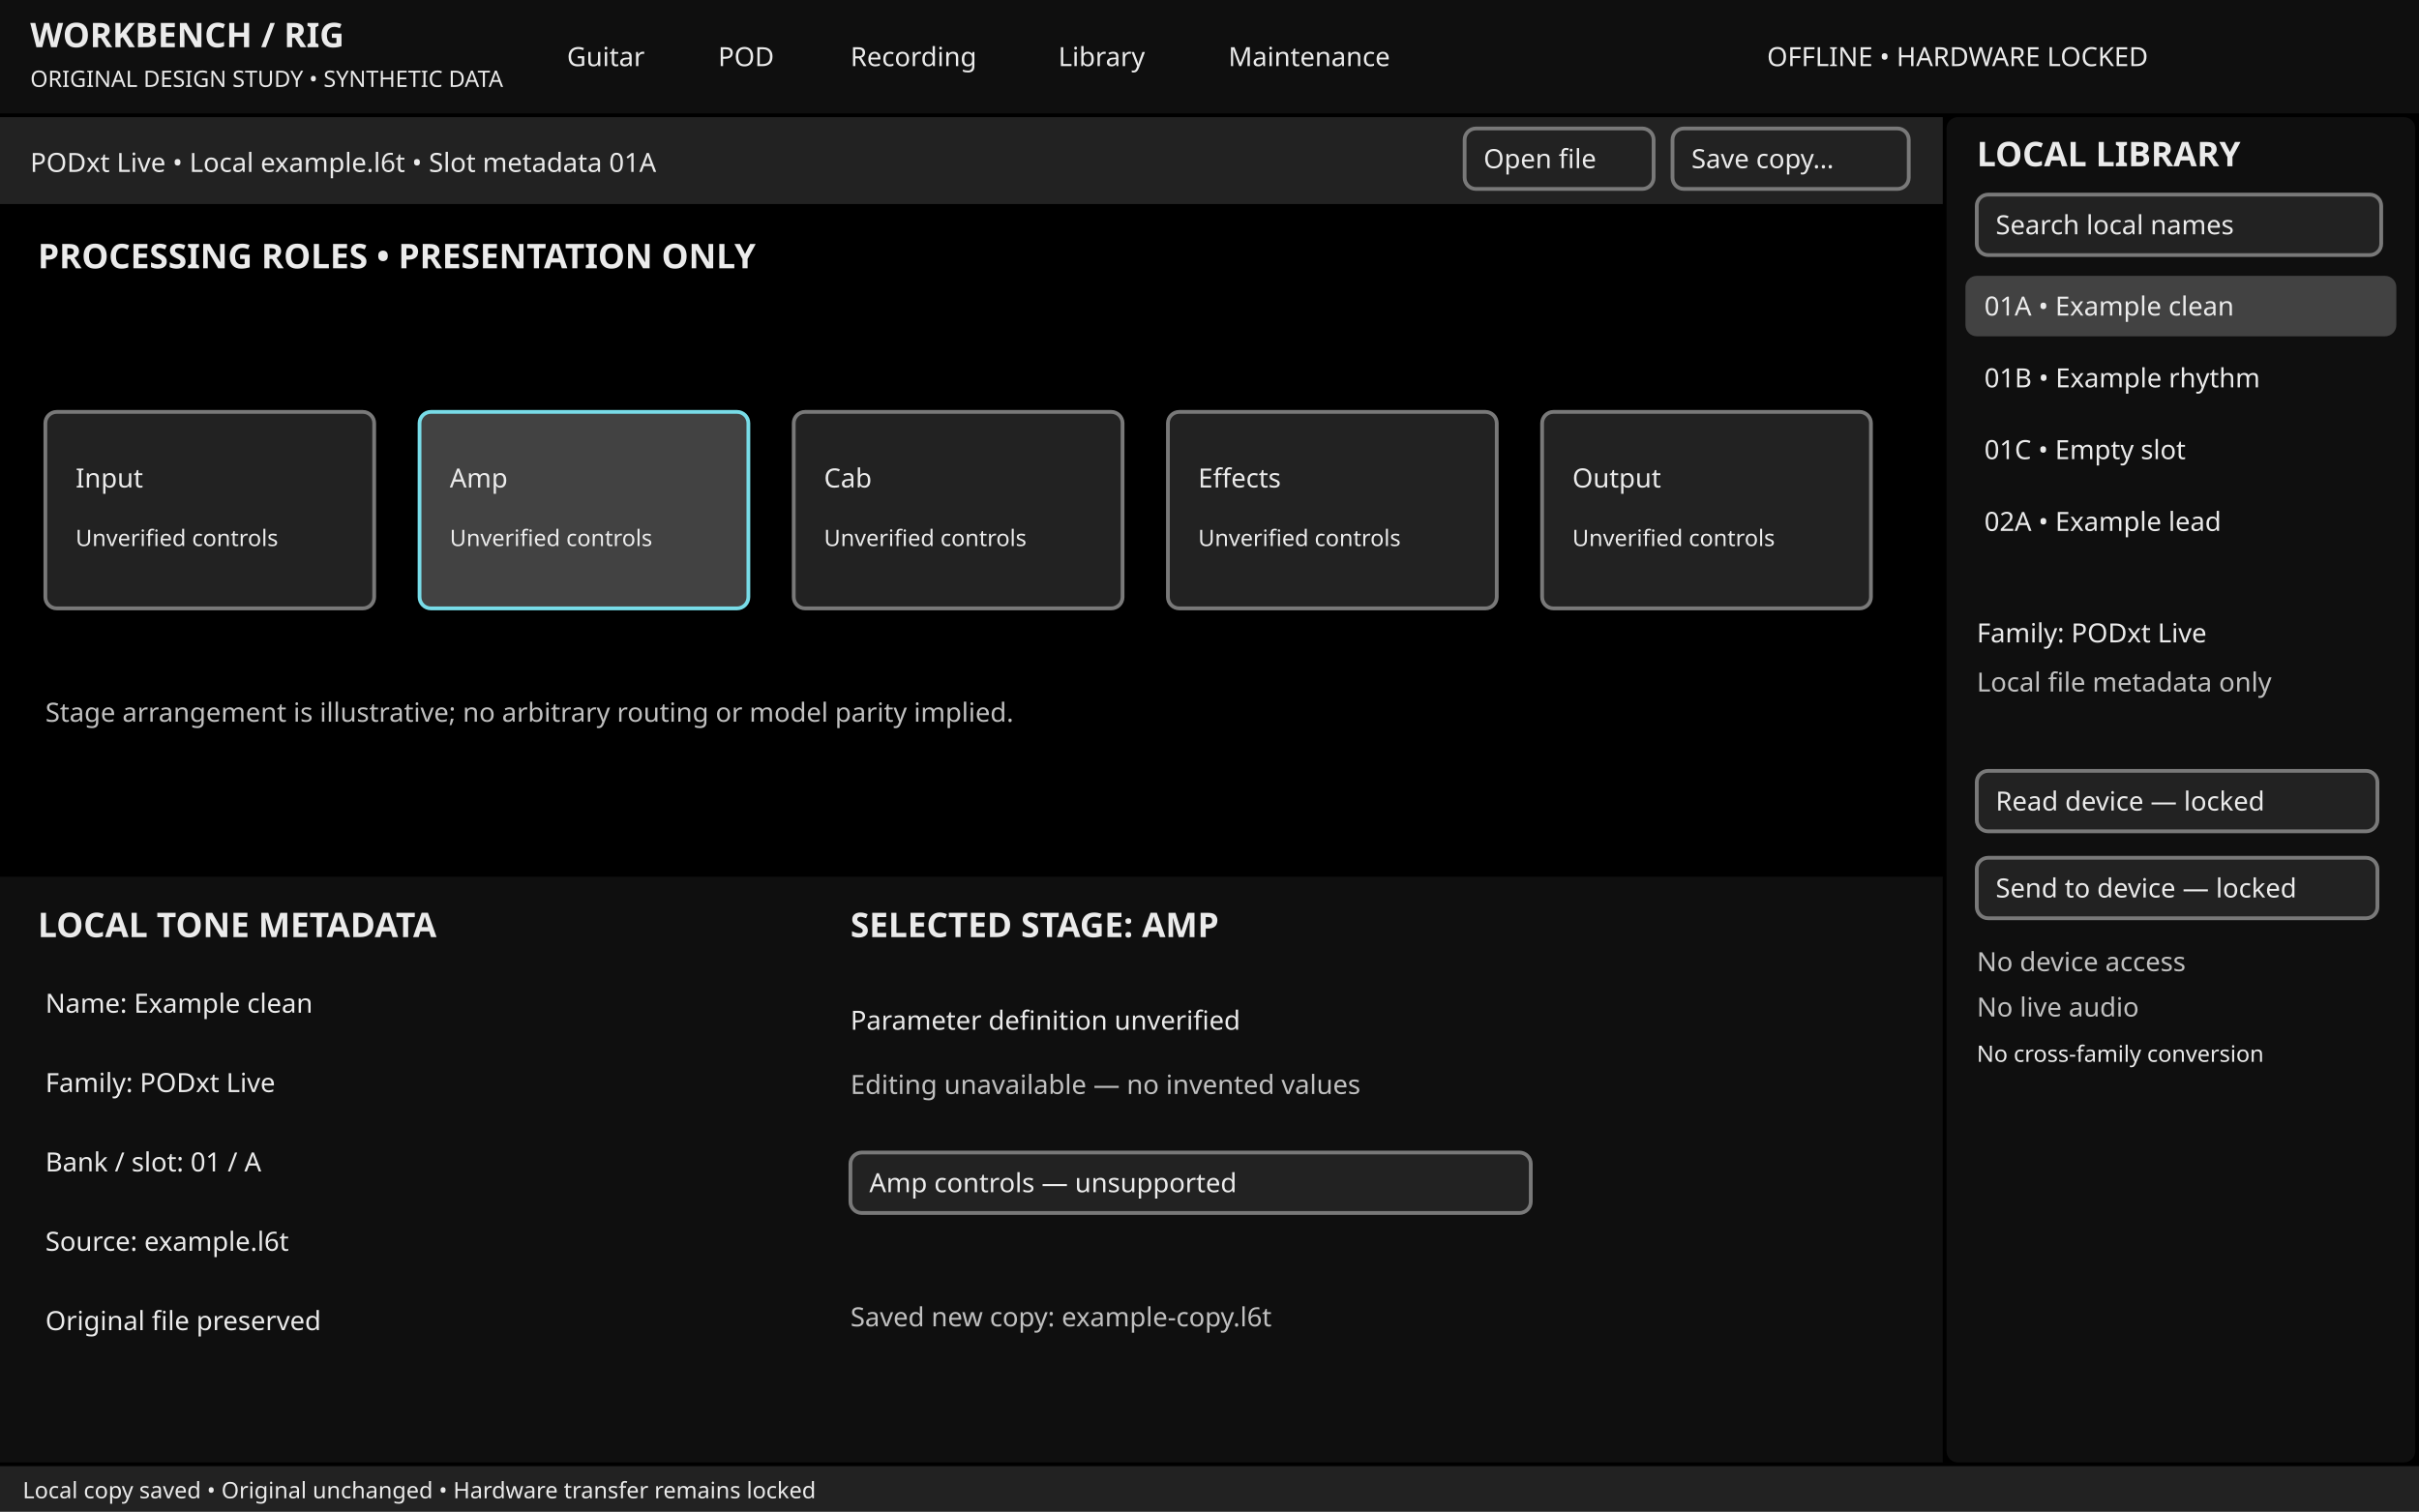
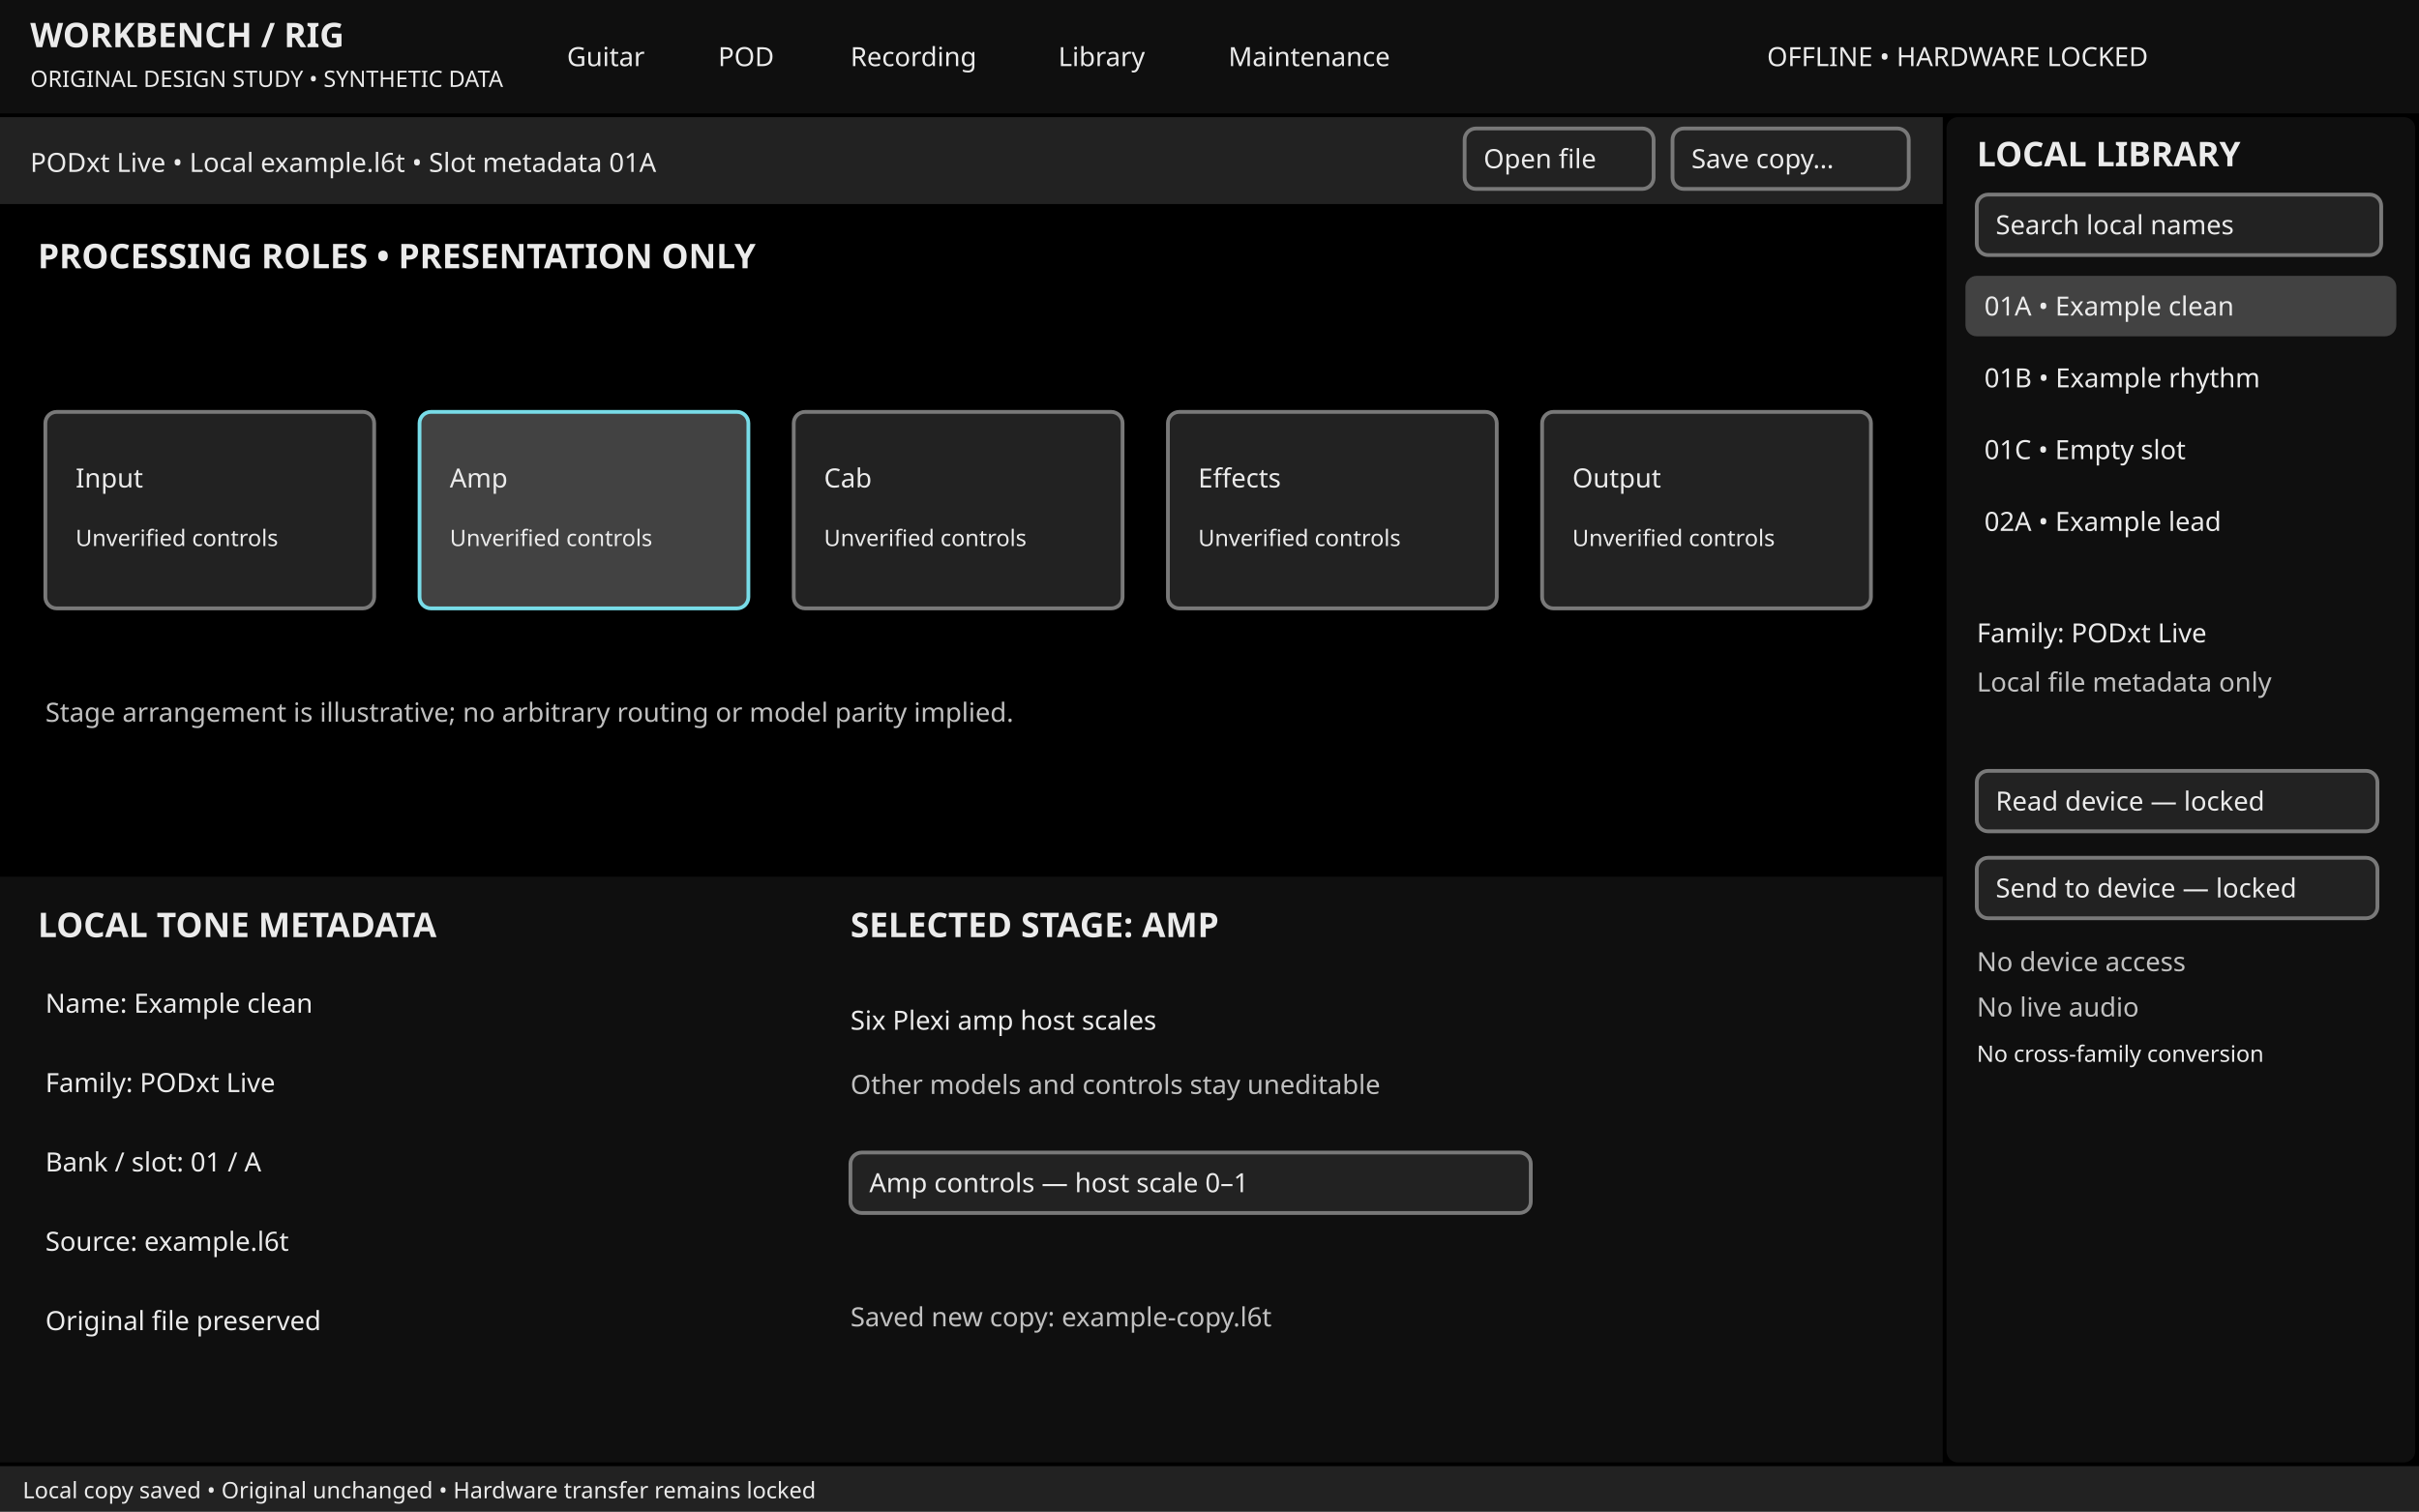
<svg xmlns="http://www.w3.org/2000/svg" width="1280" height="800" viewBox="0 0 1280 800" role="img" aria-labelledby="title desc">
  <style>text{font-family:sans-serif;fill:#ebebeb;font-size:14px}.muted{fill:#c0c0c0}.title{font-size:18px;font-weight:bold}.small{font-size:12px}</style>
  <rect x="0" y="0" width="1280" height="800" rx="0" fill="#000000" stroke="none" stroke-width="2" />
  <rect x="0" y="0" width="1280" height="60" rx="0" fill="#0f0f0f" stroke="none" stroke-width="2" />
  <text x="16" y="25" class="title">WORKBENCH / RIG</text>
  <text x="16" y="46" class="small">ORIGINAL DESIGN STUDY • SYNTHETIC DATA</text>
  <text x="300" y="35" class="">Guitar</text>
  <text x="380" y="35" class="">POD</text>
  <text x="450" y="35" class="">Recording</text>
  <text x="560" y="35" class="">Library</text>
  <text x="650" y="35" class="">Maintenance</text>
  <text x="935" y="35" class="">OFFLINE • HARDWARE LOCKED</text>
  <rect x="0" y="62" width="1028" height="46" rx="0" fill="#222222" stroke="none" stroke-width="2" />
  <text x="16" y="91" class="">PODxt Live • Local example.l6t • Slot metadata 01A</text>
  <rect x="775" y="68" width="100" height="32" rx="6" fill="#222222" stroke="#797979" stroke-width="2" />
  <text x="785" y="89" class="">Open file</text>
  <rect x="885" y="68" width="125" height="32" rx="6" fill="#222222" stroke="#797979" stroke-width="2" />
  <text x="895" y="89" class="">Save copy…</text>
  <rect x="1030" y="62" width="248" height="712" rx="6" fill="#0f0f0f" stroke="none" stroke-width="2" />
  <text x="1046" y="88" class="title">LOCAL LIBRARY</text>
  <rect x="1046" y="103" width="214" height="32" rx="6" fill="#222222" stroke="#797979" stroke-width="2" />
  <text x="1056" y="124" class="">Search local names</text>
  <rect x="1040" y="146" width="228" height="32" rx="6" fill="#424242" stroke="none" stroke-width="2" />
  <text x="1050" y="167" class="">01A • Example clean</text>
  <rect x="1040" y="184" width="228" height="32" rx="6" fill="#0f0f0f" stroke="none" stroke-width="2" />
  <text x="1050" y="205" class="">01B • Example rhythm</text>
  <rect x="1040" y="222" width="228" height="32" rx="6" fill="#0f0f0f" stroke="none" stroke-width="2" />
  <text x="1050" y="243" class="">01C • Empty slot</text>
  <rect x="1040" y="260" width="228" height="32" rx="6" fill="#0f0f0f" stroke="none" stroke-width="2" />
  <text x="1050" y="281" class="">02A • Example lead</text>
  <text x="1046" y="340" class="">Family: PODxt Live</text>
  <text x="1046" y="366" class="muted">Local file metadata only</text>
  <rect x="1046" y="408" width="212" height="32" rx="6" fill="#222222" stroke="#797979" stroke-width="2" />
  <text x="1056" y="429" class="">Read device — locked</text>
  <rect x="1046" y="454" width="212" height="32" rx="6" fill="#222222" stroke="#797979" stroke-width="2" />
  <text x="1056" y="475" class="">Send to device — locked</text>
  <text x="1046" y="514" class="muted">No device access</text>
  <text x="1046" y="538" class="muted">No live audio</text>
  <text x="1046" y="562" class="small">No cross-family conversion</text>
  <rect x="0" y="110" width="1028" height="350" rx="0" fill="#000000" stroke="none" stroke-width="2" />
  <rect x="0" y="464" width="1028" height="310" rx="0" fill="#0f0f0f" stroke="none" stroke-width="2" />
  <text x="20" y="142" class="title">PROCESSING ROLES • PRESENTATION ONLY</text>
  <rect x="24" y="218" width="174" height="104" rx="6" fill="#222222" stroke="#797979" stroke-width="2" />
  <text x="40" y="258" class="">Input</text>
  <text x="40" y="289" class="small">Unverified controls</text>
  <rect x="222" y="218" width="174" height="104" rx="6" fill="#424242" stroke="#78dce8" stroke-width="2" />
  <text x="238" y="258" class="">Amp</text>
  <text x="238" y="289" class="small">Unverified controls</text>
  <rect x="420" y="218" width="174" height="104" rx="6" fill="#222222" stroke="#797979" stroke-width="2" />
  <text x="436" y="258" class="">Cab</text>
  <text x="436" y="289" class="small">Unverified controls</text>
  <rect x="618" y="218" width="174" height="104" rx="6" fill="#222222" stroke="#797979" stroke-width="2" />
  <text x="634" y="258" class="">Effects</text>
  <text x="634" y="289" class="small">Unverified controls</text>
  <rect x="816" y="218" width="174" height="104" rx="6" fill="#222222" stroke="#797979" stroke-width="2" />
  <text x="832" y="258" class="">Output</text>
  <text x="832" y="289" class="small">Unverified controls</text>
  <text x="24" y="382" class="muted">Stage arrangement is illustrative; no arbitrary routing or model parity implied.</text>
  <text x="20" y="496" class="title">LOCAL TONE METADATA</text>
  <text x="24" y="536" class="">Name: Example clean</text>
  <text x="24" y="578" class="">Family: PODxt Live</text>
  <text x="24" y="620" class="">Bank / slot: 01 / A</text>
  <text x="24" y="662" class="">Source: example.l6t</text>
  <text x="24" y="704" class="">Original file preserved</text>
  <text x="450" y="496" class="title">SELECTED STAGE: AMP</text>
-   <text x="450" y="545" class="">Parameter definition unverified</text>
-   <text x="450" y="579" class="muted">Editing unavailable — no invented values</text>
+   <text x="450" y="545" class="">Six Plexi amp host scales</text>
+   <text x="450" y="579" class="muted">Other models and controls stay uneditable</text>
  <rect x="450" y="610" width="360" height="32" rx="6" fill="#222222" stroke="#797979" stroke-width="2" />
-   <text x="460" y="631" class="">Amp controls — unsupported</text>
+   <text x="460" y="631" class="">Amp controls — host scale 0–1</text>
  <text x="450" y="702" class="muted">Saved new copy: example-copy.l6t</text>
  <rect x="0" y="776" width="1280" height="24" rx="0" fill="#222222" stroke="none" stroke-width="2" />
  <text x="12" y="793" class="small">Local copy saved • Original unchanged • Hardware transfer remains locked</text>
</svg>
